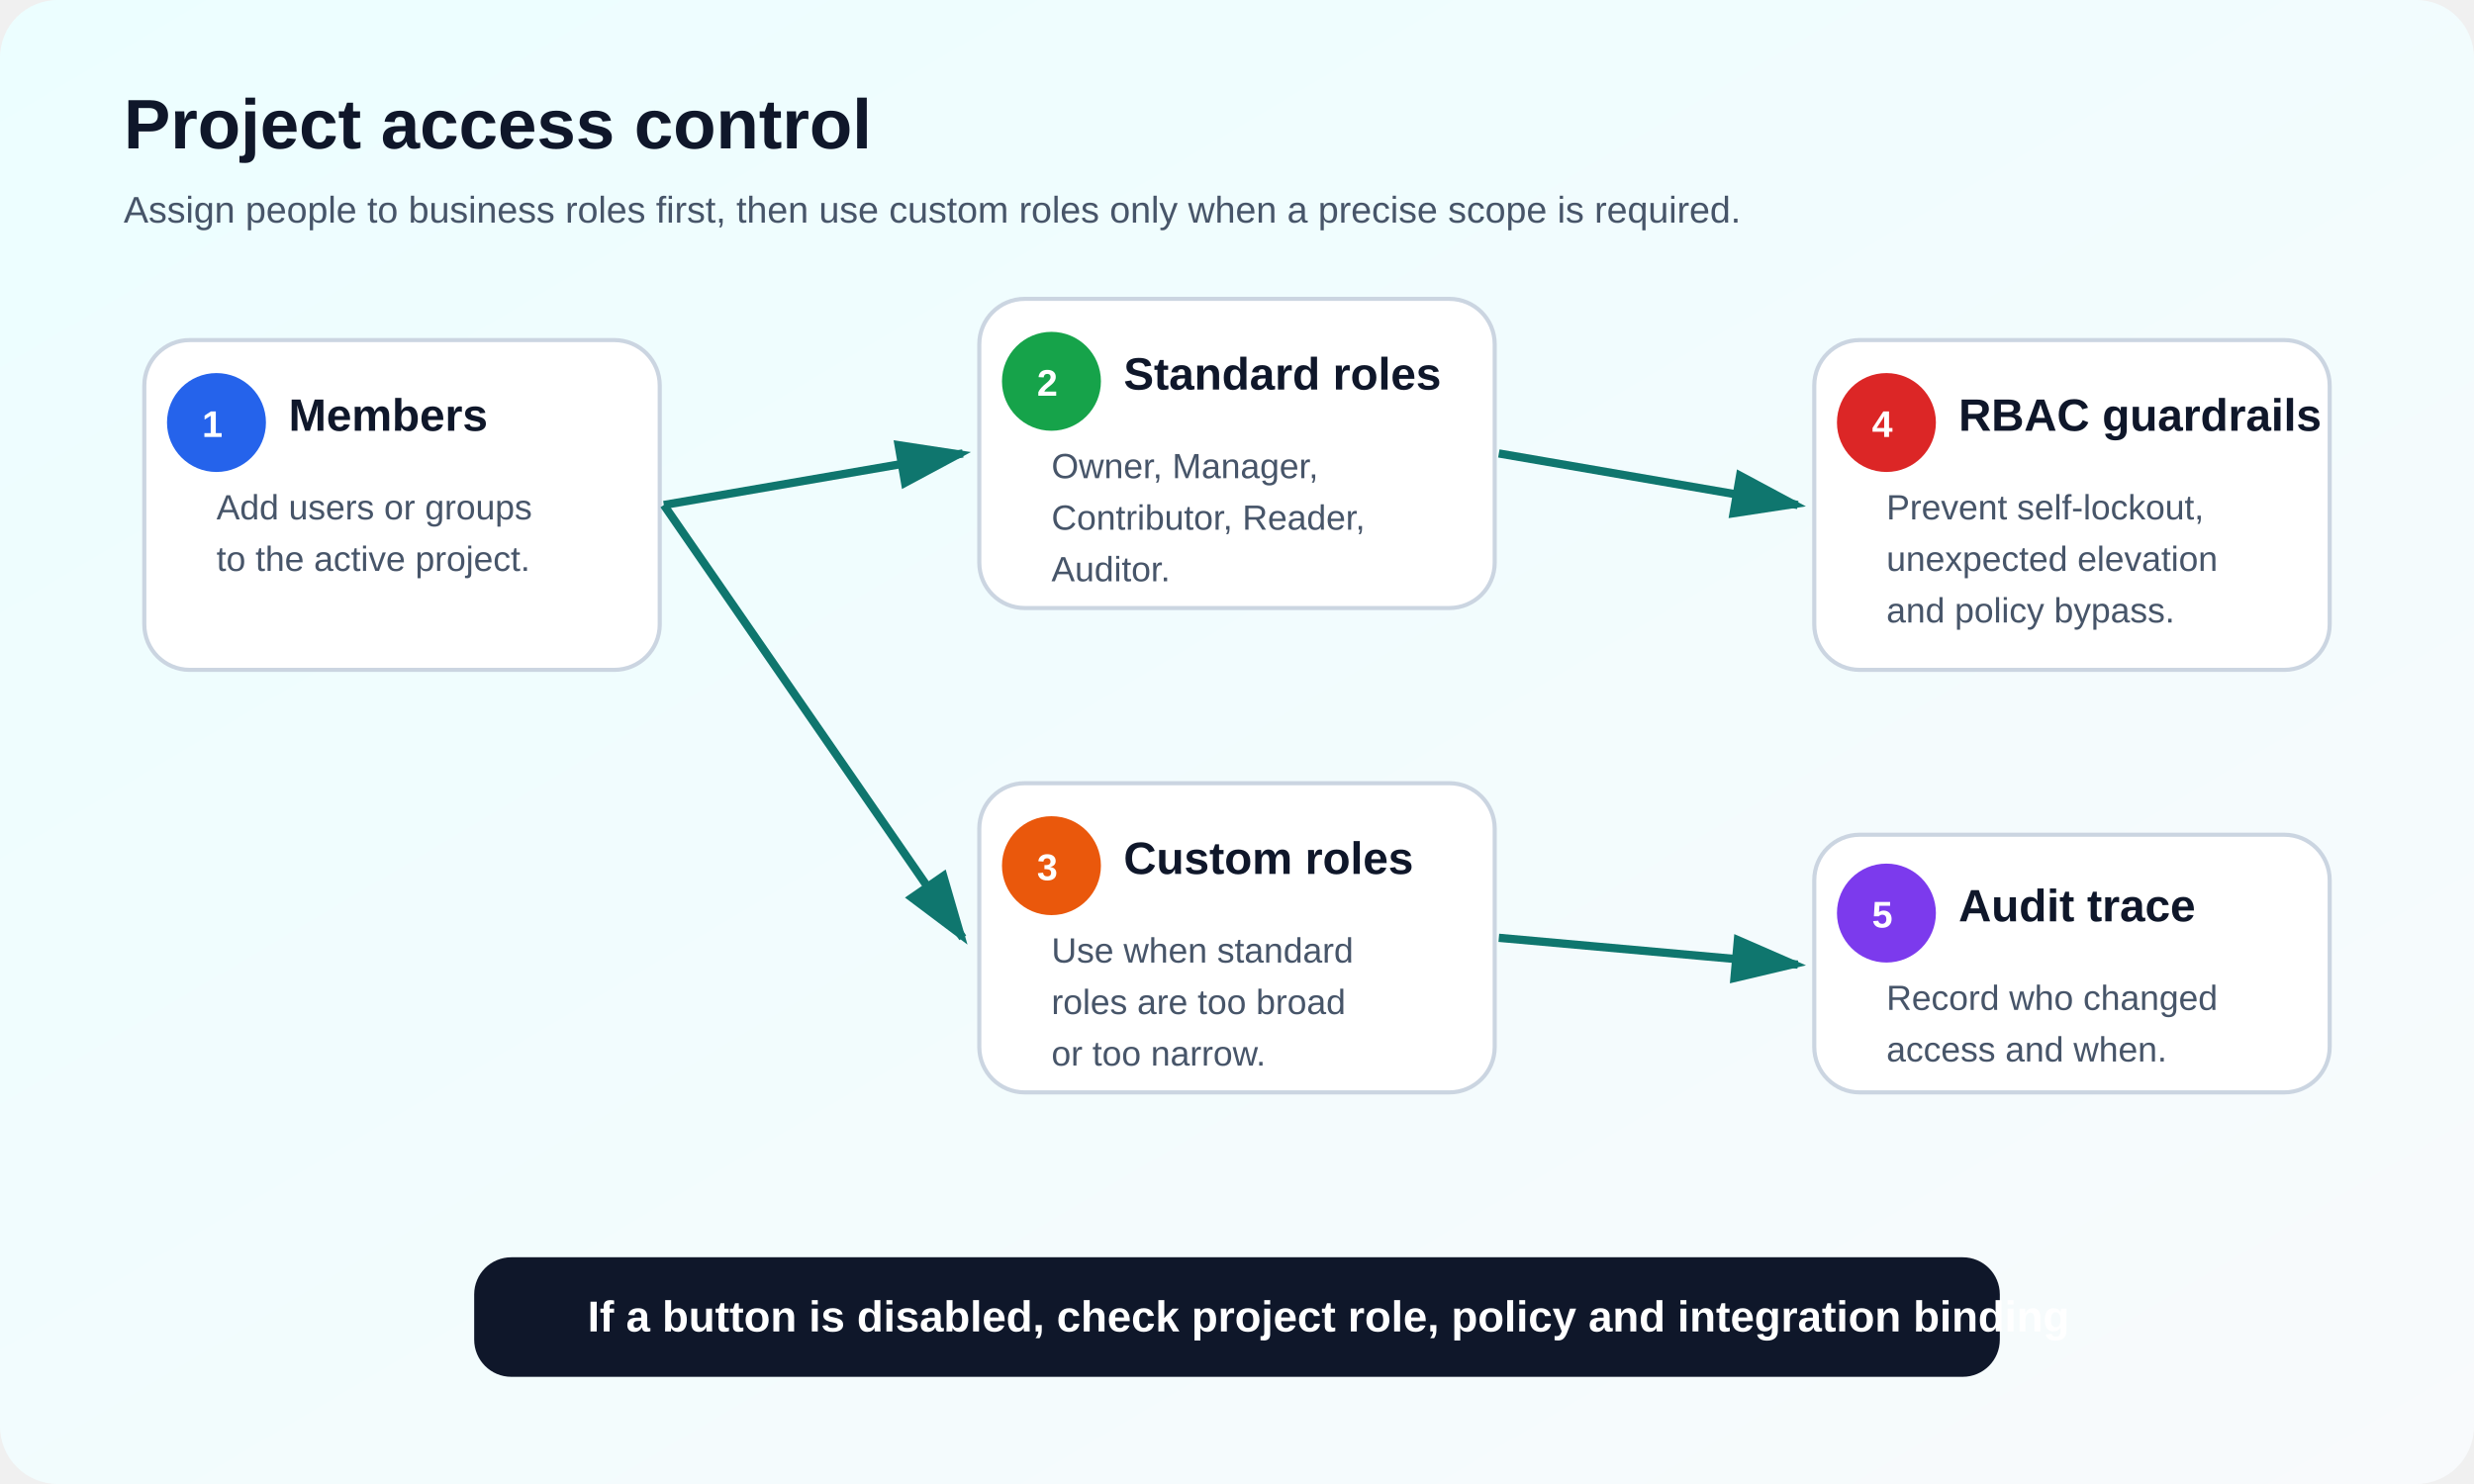
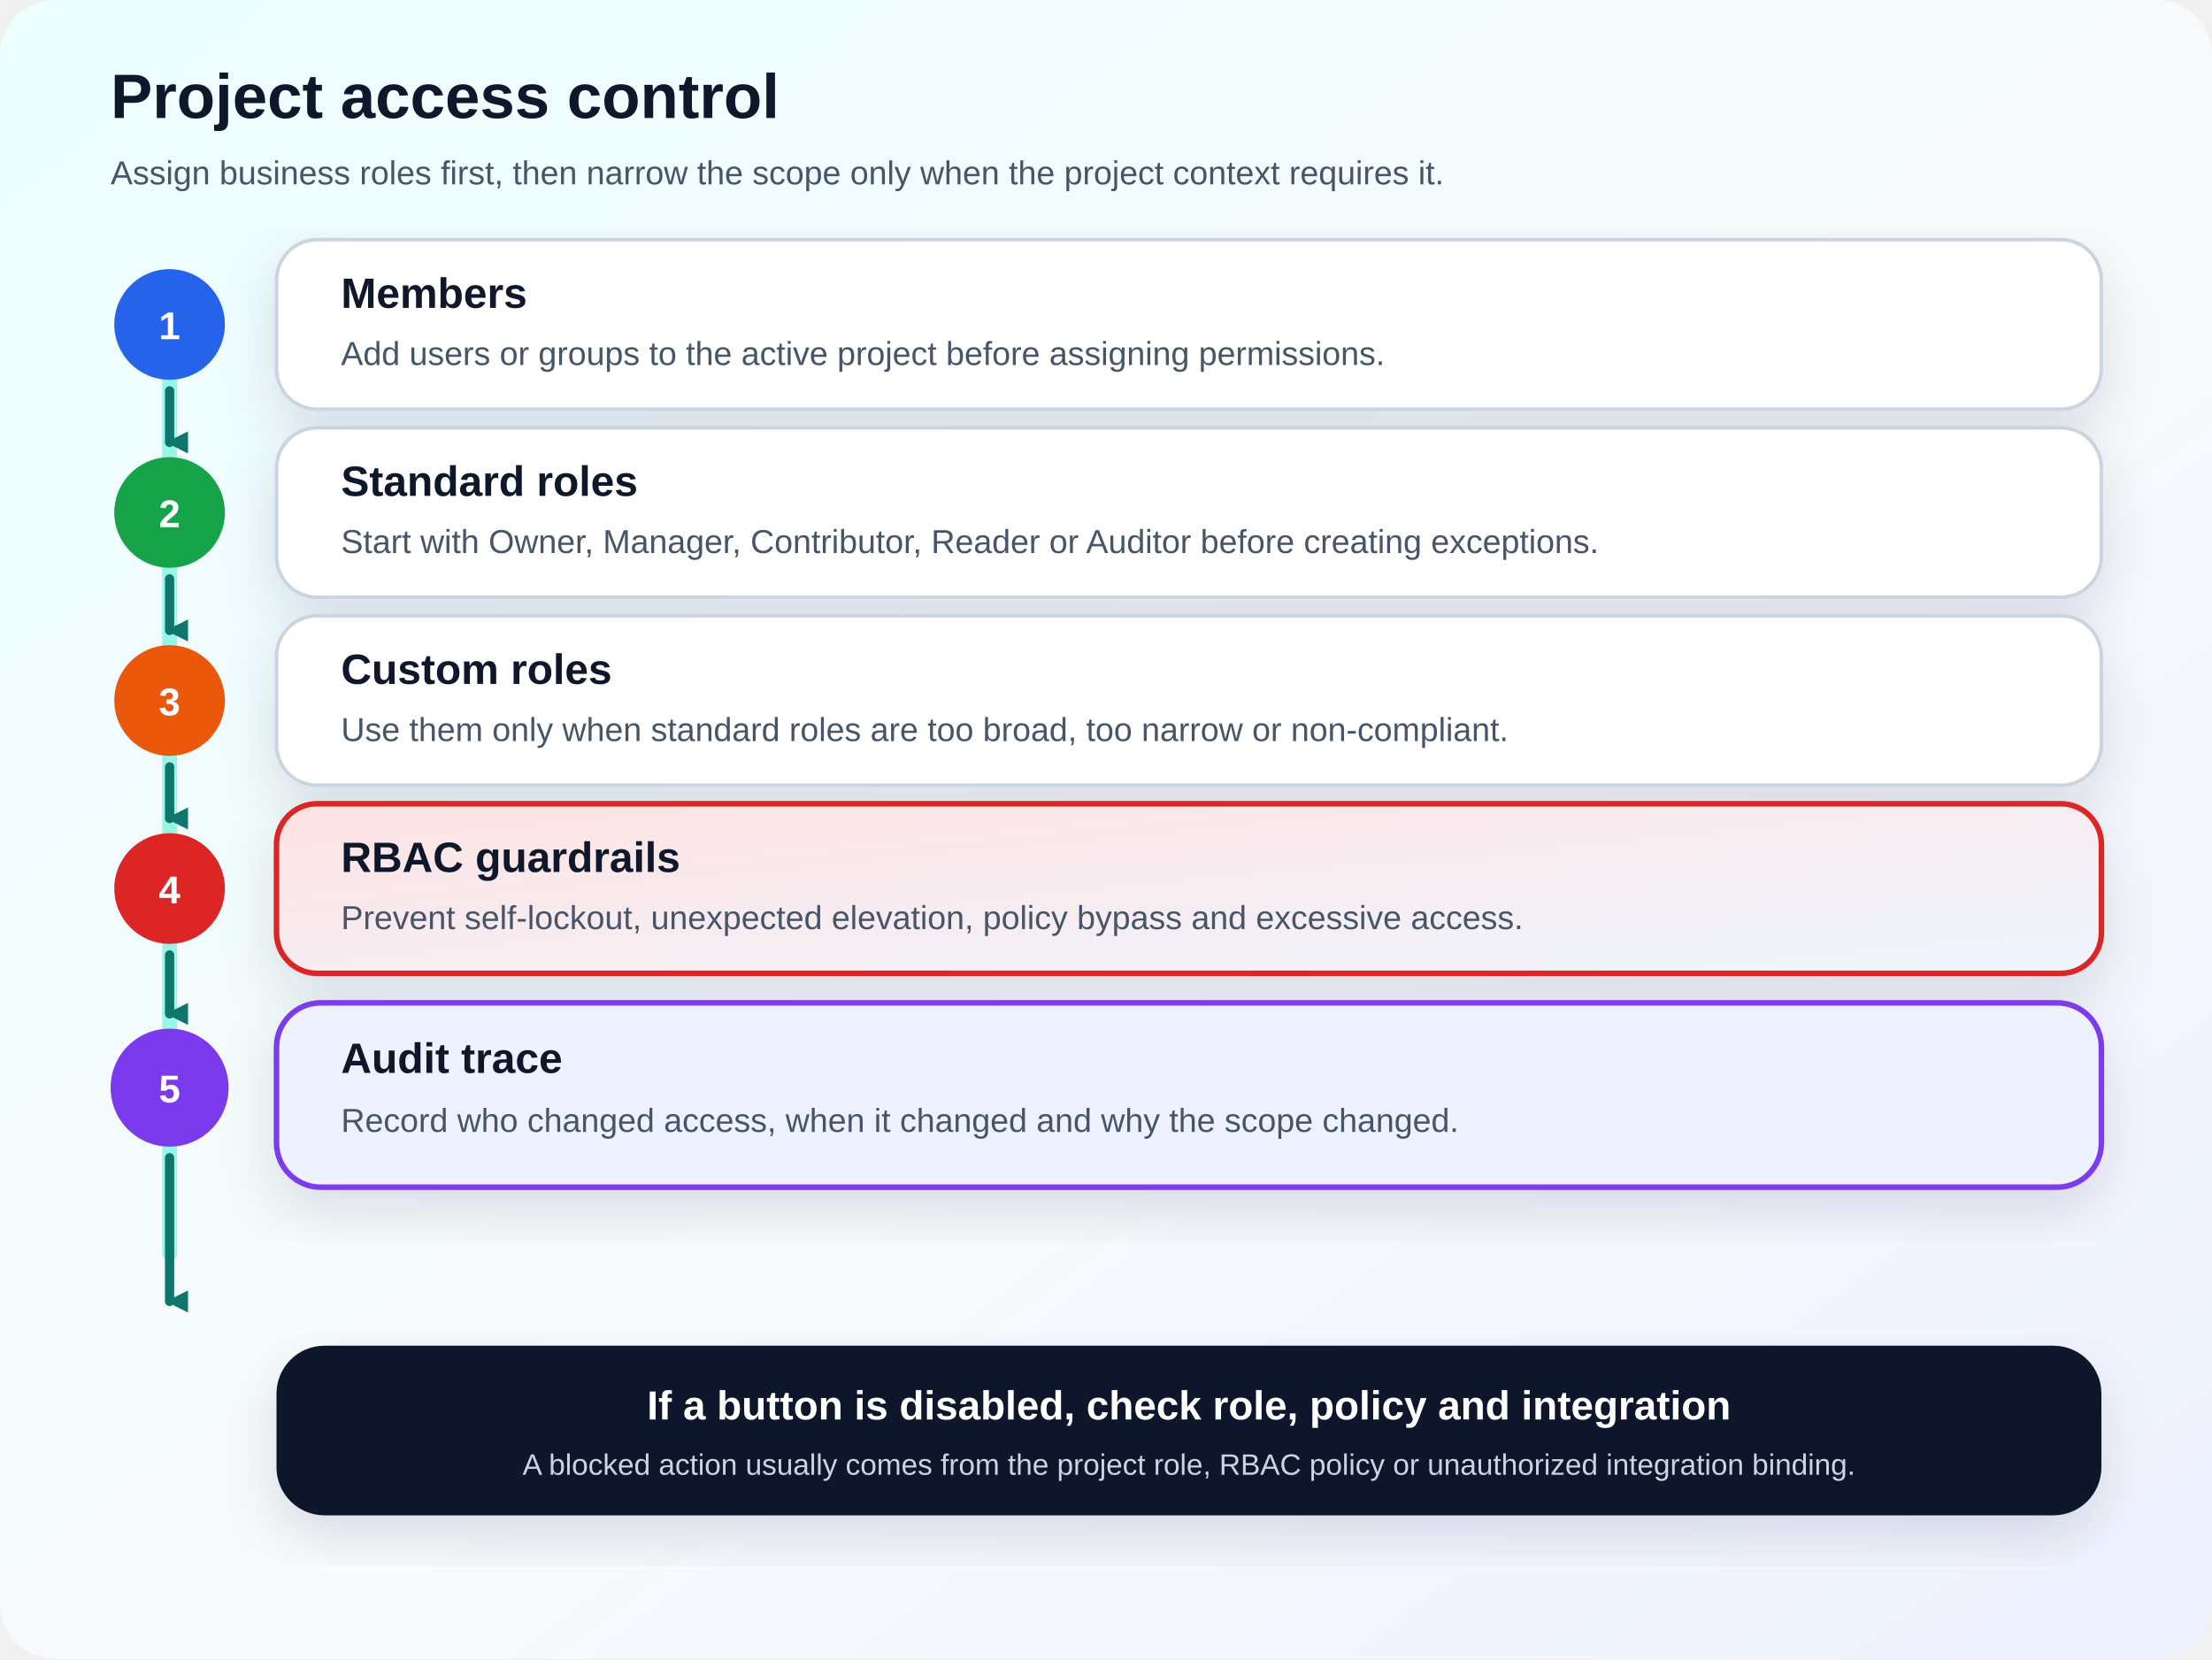
- <svg xmlns="http://www.w3.org/2000/svg" viewBox="0 0 1200 720" role="img" aria-labelledby="title desc">
+ <svg xmlns="http://www.w3.org/2000/svg" width="1200" height="900" viewBox="0 0 1200 900" role="img" aria-labelledby="title desc">
  <defs>
    <linearGradient id="bg" x1="0" y1="0" x2="1" y2="1">
      <stop offset="0" stop-color="#ecfeff" />
-       <stop offset="1" stop-color="#f8fafc" />
+       <stop offset="0.55" stop-color="#f8fafc" />
+       <stop offset="1" stop-color="#eef2ff" />
    </linearGradient>
-     <marker id="arrow" markerWidth="10" markerHeight="10" refX="8" refY="3" orient="auto" markerUnits="strokeWidth">
-       <path d="M0,0 L0,6 L9,3 z" fill="#0f766e" />
+     <linearGradient id="guard" x1="0" y1="0" x2="1" y2="1">
+       <stop offset="0" stop-color="#fee2e2" />
+       <stop offset="1" stop-color="#eff6ff" />
+     </linearGradient>
+     <marker id="arrow" markerWidth="14" markerHeight="14" refX="7" refY="11" orient="auto" markerUnits="userSpaceOnUse">
+       <path d="M1,1 L13,1 L7,13 Z" fill="#0f766e" />
    </marker>
+     <filter id="shadow" x="-10%" y="-20%" width="120%" height="150%">
+       <feDropShadow dx="0" dy="12" stdDeviation="14" flood-color="#0f172a" flood-opacity="0.12" />
+     </filter>
    <style>
-       .title{font:700 34px Arial,sans-serif;fill:#0f172a}.subtitle{font:400 18px Arial,sans-serif;fill:#475569}.card{fill:#fff;stroke:#cbd5e1;stroke-width:2}.head{font:700 22px Arial,sans-serif;fill:#0f172a}.body{font:400 17px Arial,sans-serif;fill:#475569}.step{font:700 18px Arial,sans-serif;fill:#fff}.small{font:700 15px Arial,sans-serif;fill:#334155}
+       .title{font:700 34px Arial,sans-serif;fill:#0f172a}.subtitle{font:400 18px Arial,sans-serif;fill:#475569}.rail{stroke:#99f6e4;stroke-width:8;stroke-linecap:round}.flow{stroke:#0f766e;stroke-width:5;stroke-linecap:round;marker-end:url(#arrow)}.card{fill:#fff;stroke:#cbd5e1;stroke-width:2;filter:url(#shadow)}.guard-card{fill:url(#guard);stroke:#dc2626;stroke-width:3;filter:url(#shadow)}.audit-card{fill:#eef2ff;stroke:#7c3aed;stroke-width:3;filter:url(#shadow)}.num{font:700 21px Arial,sans-serif;fill:#fff;text-anchor:middle}.head{font:700 23px Arial,sans-serif;fill:#0f172a}.body{font:400 18px Arial,sans-serif;fill:#475569}.final{font:700 22px Arial,sans-serif;fill:#fff;text-anchor:middle}.final-sub{font:400 16px Arial,sans-serif;fill:#cbd5e1;text-anchor:middle}
    </style>
  </defs>
-   <rect width="1200" height="720" rx="28" fill="url(#bg)" />
-   <text x="60" y="72" class="title">Project access control</text>
-   <text x="60" y="108" class="subtitle">Assign people to business roles first, then use custom roles only when a precise scope is required.</text>
-   <rect x="70" y="165" width="250" height="160" rx="22" class="card" />
-   <circle cx="105" cy="205" r="24" fill="#2563eb" />
-   <text x="98" y="212" class="step">1</text>
-   <text x="140" y="209" class="head">Members</text>
-   <text x="105" y="252" class="body">Add users or groups</text>
-   <text x="105" y="277" class="body">to the active project.</text>
-   <rect x="475" y="145" width="250" height="150" rx="22" class="card" />
-   <circle cx="510" cy="185" r="24" fill="#16a34a" />
-   <text x="503" y="192" class="step">2</text>
-   <text x="545" y="189" class="head">Standard roles</text>
-   <text x="510" y="232" class="body">Owner, Manager,</text>
-   <text x="510" y="257" class="body">Contributor, Reader,</text>
-   <text x="510" y="282" class="body">Auditor.</text>
-   <rect x="475" y="380" width="250" height="150" rx="22" class="card" />
-   <circle cx="510" cy="420" r="24" fill="#ea580c" />
-   <text x="503" y="427" class="step">3</text>
-   <text x="545" y="424" class="head">Custom roles</text>
-   <text x="510" y="467" class="body">Use when standard</text>
-   <text x="510" y="492" class="body">roles are too broad</text>
-   <text x="510" y="517" class="body">or too narrow.</text>
-   <rect x="880" y="165" width="250" height="160" rx="22" class="card" />
-   <circle cx="915" cy="205" r="24" fill="#dc2626" />
-   <text x="908" y="212" class="step">4</text>
-   <text x="950" y="209" class="head">RBAC guardrails</text>
-   <text x="915" y="252" class="body">Prevent self-lockout,</text>
-   <text x="915" y="277" class="body">unexpected elevation</text>
-   <text x="915" y="302" class="body">and policy bypass.</text>
-   <rect x="880" y="405" width="250" height="125" rx="22" class="card" />
-   <circle cx="915" cy="443" r="24" fill="#7c3aed" />
-   <text x="908" y="450" class="step">5</text>
-   <text x="950" y="447" class="head">Audit trace</text>
-   <text x="915" y="490" class="body">Record who changed</text>
-   <text x="915" y="515" class="body">access and when.</text>
-   <line x1="322" y1="245" x2="467" y2="220" stroke="#0f766e" stroke-width="4" marker-end="url(#arrow)" />
-   <line x1="322" y1="245" x2="467" y2="455" stroke="#0f766e" stroke-width="4" marker-end="url(#arrow)" />
-   <line x1="727" y1="220" x2="872" y2="245" stroke="#0f766e" stroke-width="4" marker-end="url(#arrow)" />
-   <line x1="727" y1="455" x2="872" y2="468" stroke="#0f766e" stroke-width="4" marker-end="url(#arrow)" />
-   <rect x="230" y="610" width="740" height="58" rx="18" fill="#0f172a" />
-   <text x="285" y="646" font-family="Arial,sans-serif" font-size="21" font-weight="700" fill="#fff">If a button is disabled, check project role, policy and integration binding</text>
+   <rect width="1200" height="900" rx="30" fill="url(#bg)" />
+   <text x="60" y="64" class="title">Project access control</text>
+   <text x="60" y="100" class="subtitle">Assign business roles first, then narrow the scope only when the project context requires it.</text>
+   <line x1="92" y1="150" x2="92" y2="680" class="rail" />
+   <circle cx="92" cy="176" r="30" fill="#2563eb" />
+   <text x="92" y="184" class="num">1</text>
+   <rect x="150" y="130" width="990" height="92" rx="22" class="card" />
+   <text x="185" y="167" class="head">Members</text>
+   <text x="185" y="198" class="body">Add users or groups to the active project before assigning permissions.</text>
+   <circle cx="92" cy="278" r="30" fill="#16a34a" />
+   <text x="92" y="286" class="num">2</text>
+   <rect x="150" y="232" width="990" height="92" rx="22" class="card" />
+   <text x="185" y="269" class="head">Standard roles</text>
+   <text x="185" y="300" class="body">Start with Owner, Manager, Contributor, Reader or Auditor before creating exceptions.</text>
+   <circle cx="92" cy="380" r="30" fill="#ea580c" />
+   <text x="92" y="388" class="num">3</text>
+   <rect x="150" y="334" width="990" height="92" rx="22" class="card" />
+   <text x="185" y="371" class="head">Custom roles</text>
+   <text x="185" y="402" class="body">Use them only when standard roles are too broad, too narrow or non-compliant.</text>
+   <circle cx="92" cy="482" r="30" fill="#dc2626" />
+   <text x="92" y="490" class="num">4</text>
+   <rect x="150" y="436" width="990" height="92" rx="22" class="guard-card" />
+   <text x="185" y="473" class="head">RBAC guardrails</text>
+   <text x="185" y="504" class="body">Prevent self-lockout, unexpected elevation, policy bypass and excessive access.</text>
+   <circle cx="92" cy="590" r="32" fill="#7c3aed" />
+   <text x="92" y="598" class="num">5</text>
+   <rect x="150" y="544" width="990" height="100" rx="24" class="audit-card" />
+   <text x="185" y="582" class="head">Audit trace</text>
+   <text x="185" y="614" class="body">Record who changed access, when it changed and why the scope changed.</text>
+   <line x1="92" y1="212" x2="92" y2="240" class="flow" />
+   <line x1="92" y1="314" x2="92" y2="342" class="flow" />
+   <line x1="92" y1="416" x2="92" y2="444" class="flow" />
+   <line x1="92" y1="518" x2="92" y2="550" class="flow" />
+   <line x1="92" y1="628" x2="92" y2="706" class="flow" />
+   <rect x="150" y="730" width="990" height="92" rx="26" fill="#0f172a" filter="url(#shadow)" />
+   <text x="645" y="770" class="final">If a button is disabled, check role, policy and integration</text>
+   <text x="645" y="800" class="final-sub">A blocked action usually comes from the project role, RBAC policy or unauthorized integration binding.</text>
</svg>
